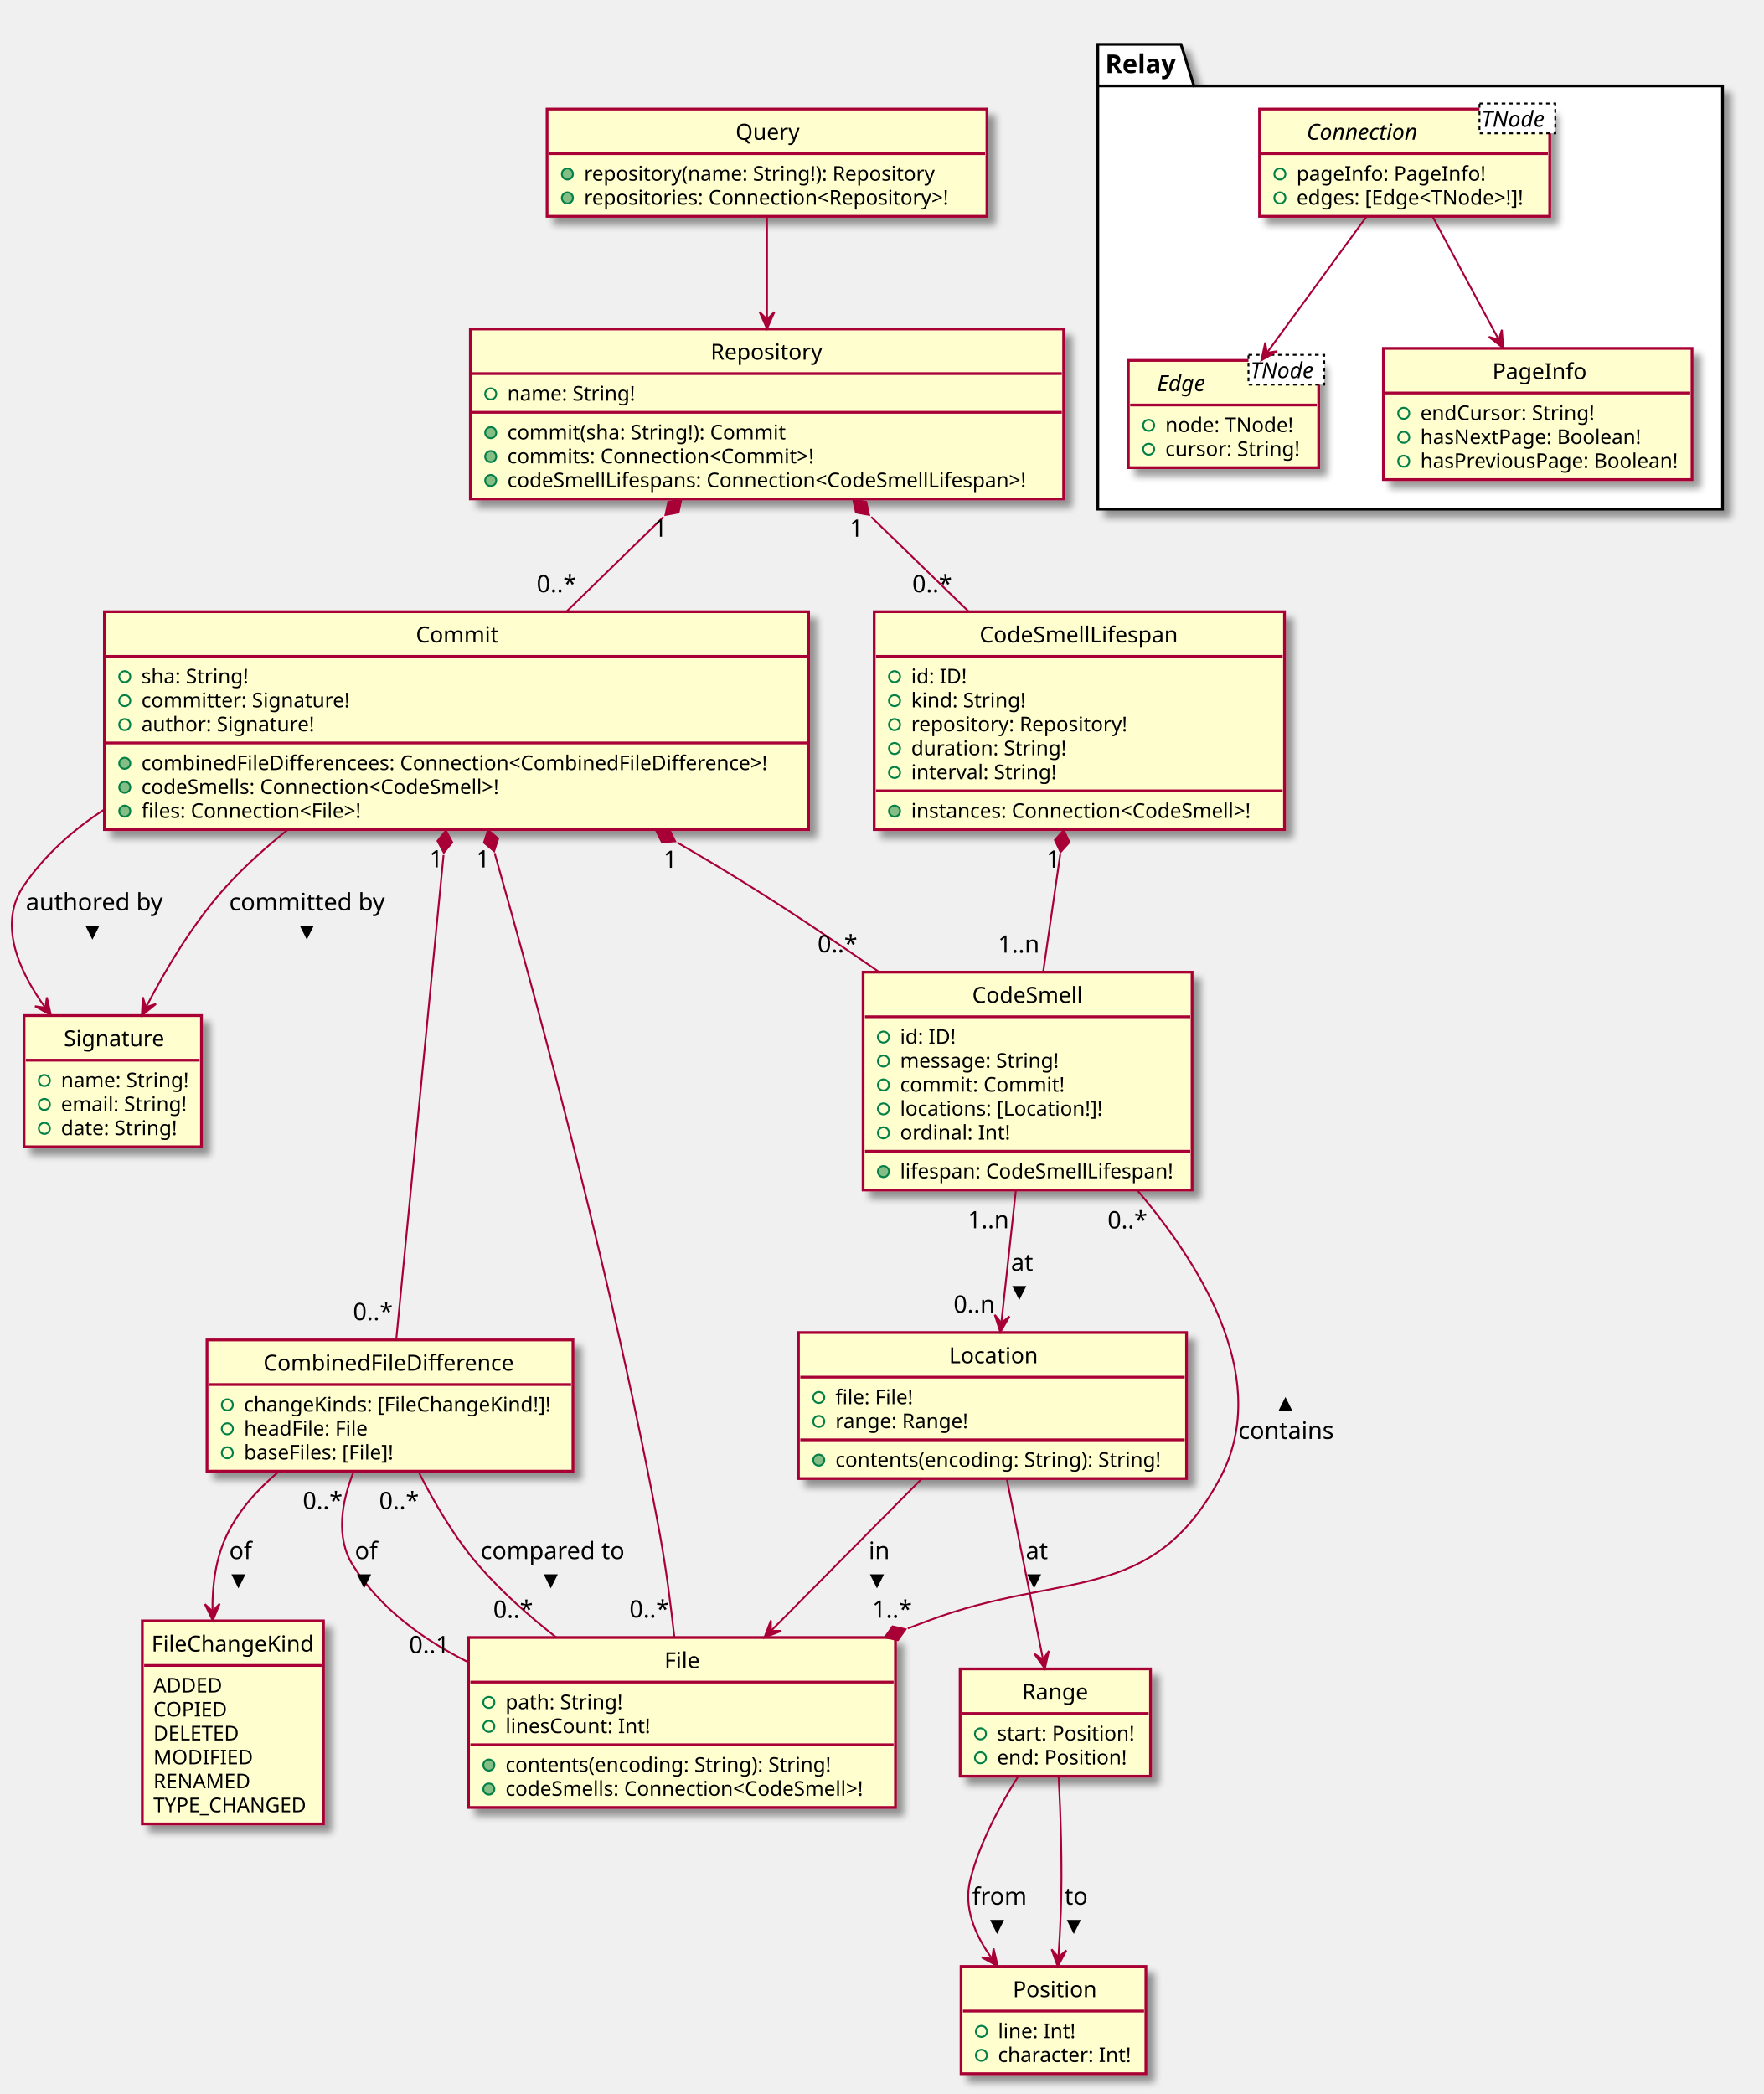
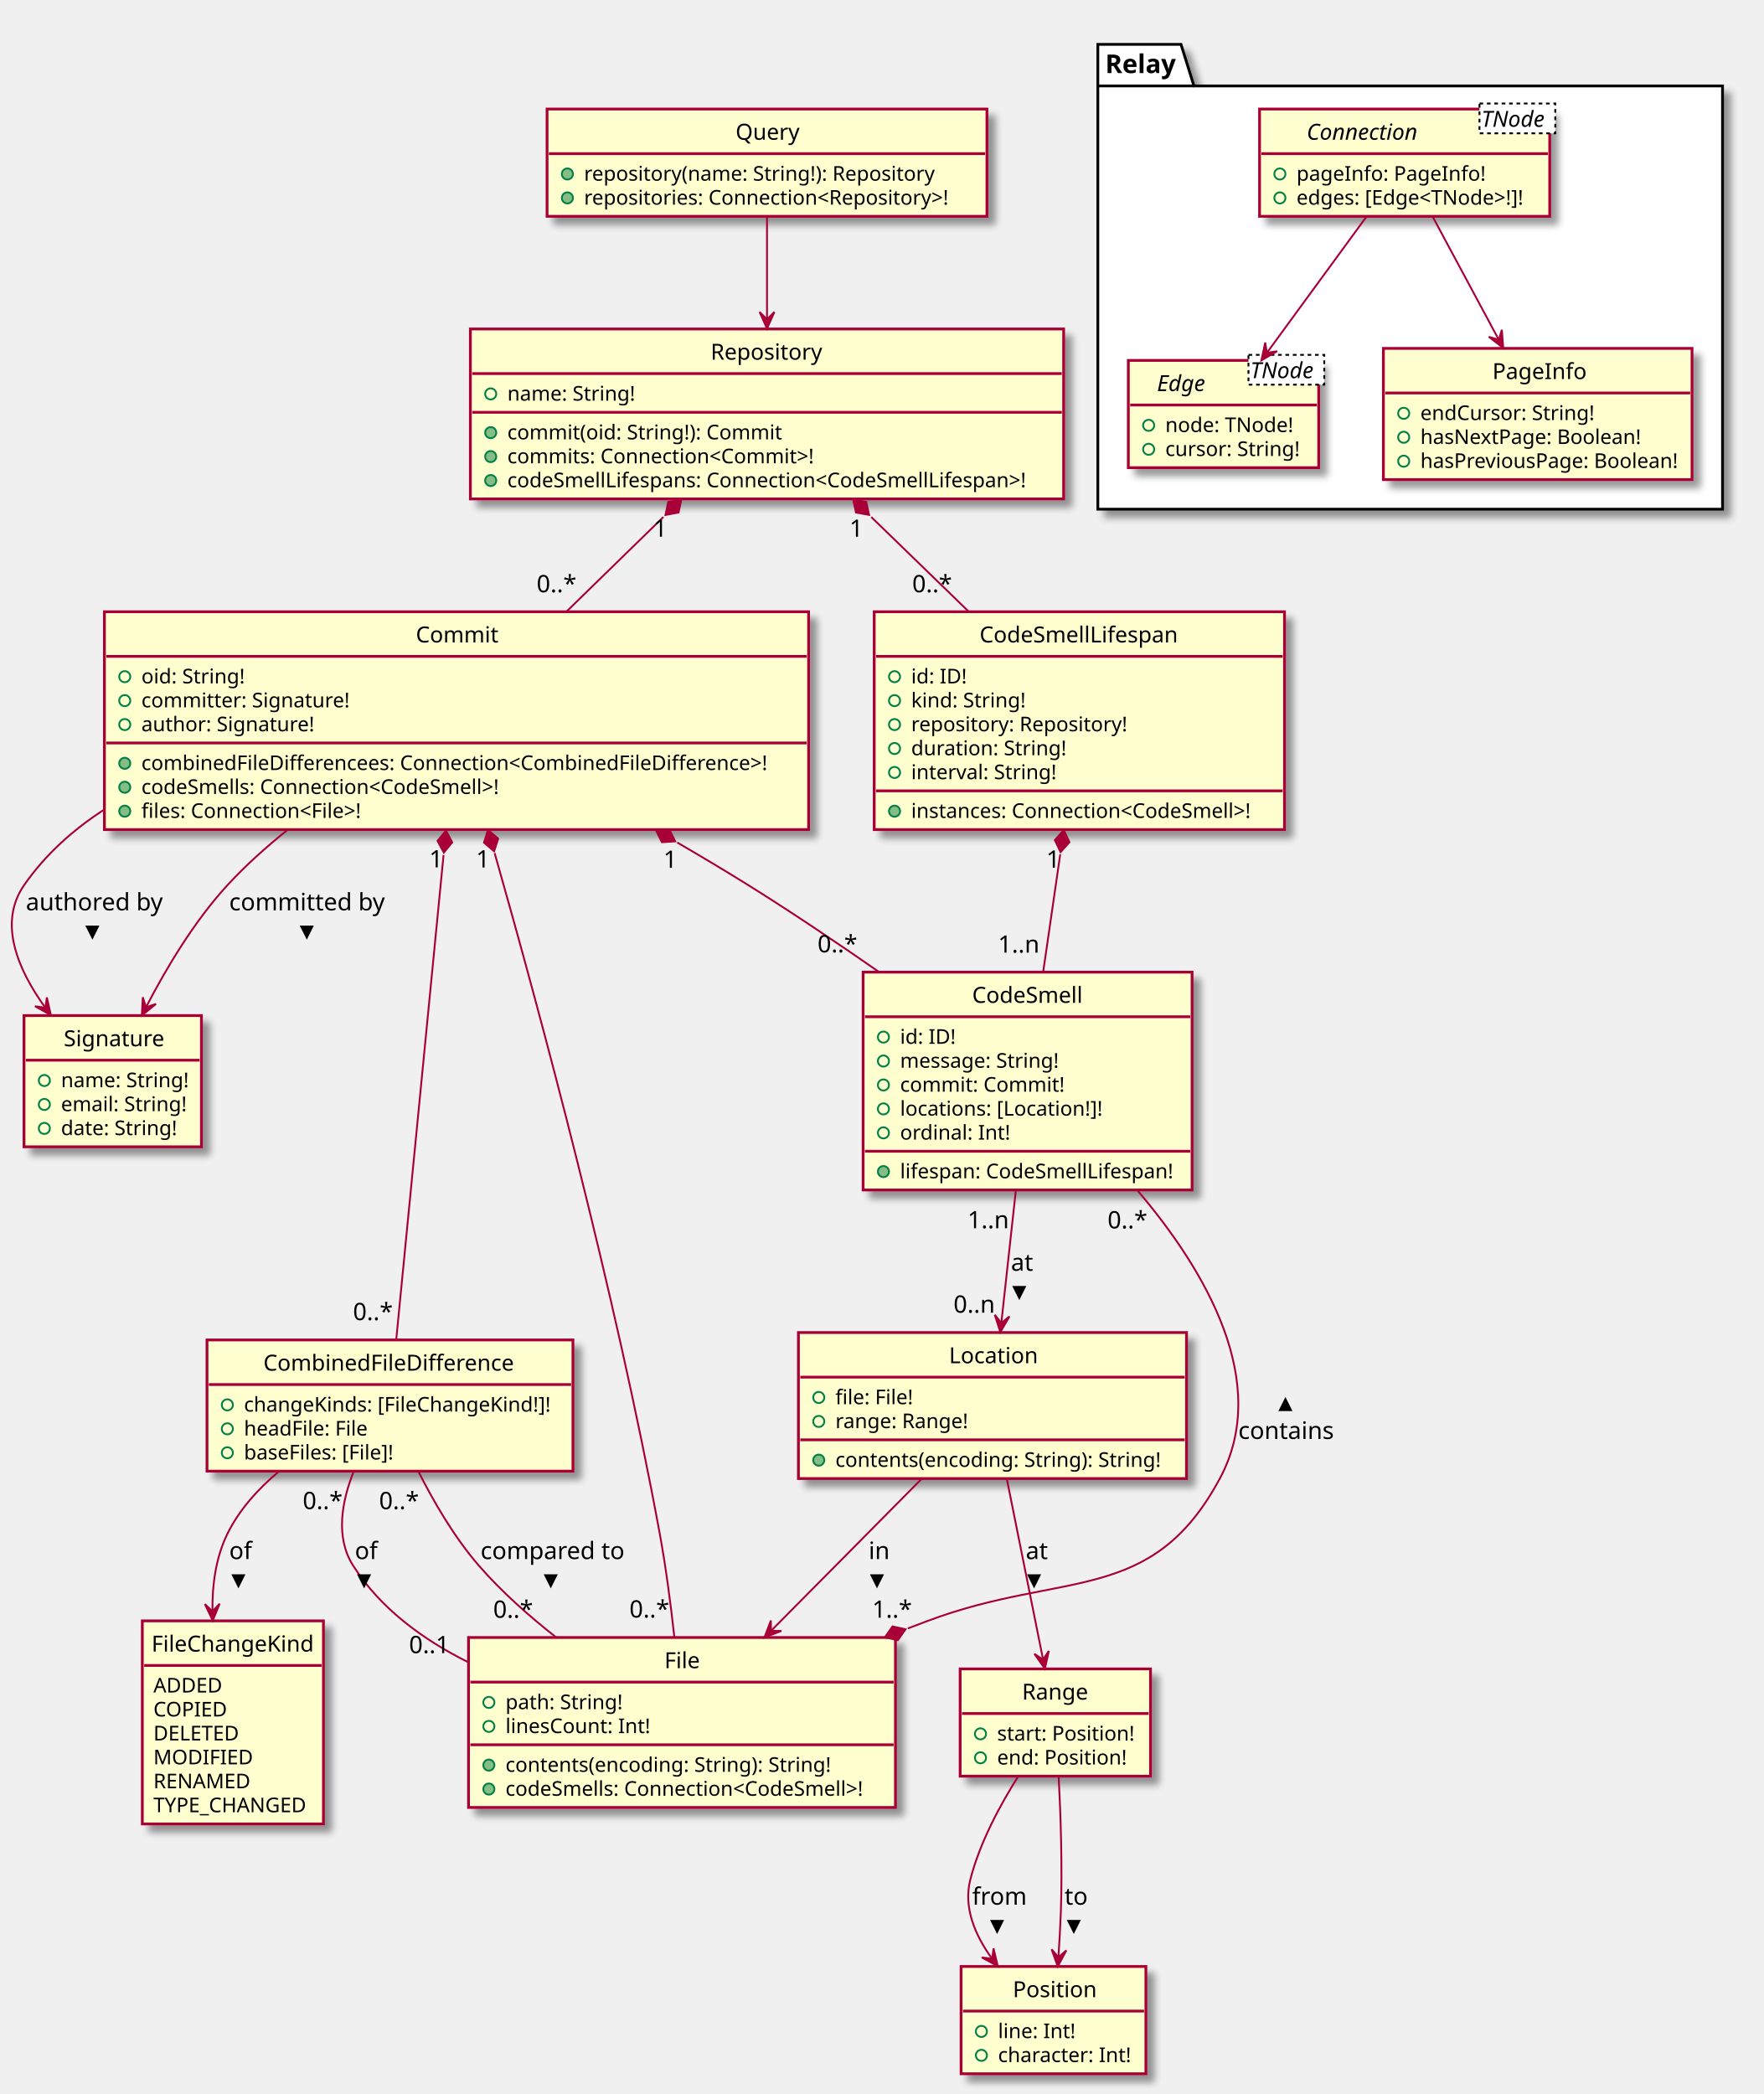
<svg xmlns="http://www.w3.org/2000/svg" contentScriptType="application/ecmascript" contentStyleType="text/css" height="1133px" preserveAspectRatio="none" style="width:954px;height:1133px;" version="1.1" viewBox="0 0 954 1133" width="954px" zoomAndPan="magnify">
  <defs>
-     <filter height="300%" id="f19q4npowmkt09" width="300%" x="-1" y="-1">
+     <filter height="300%" id="fb0h6rec721nn" width="300%" x="-1" y="-1">
      <feGaussianBlur result="blurOut" stdDeviation="2.0" />
      <feColorMatrix in="blurOut" result="blurOut2" type="matrix" values="0 0 0 0 0 0 0 0 0 0 0 0 0 0 0 0 0 0 .4 0" />
      <feOffset dx="4.0" dy="4.0" in="blurOut2" result="blurOut3" />
      <feBlend in="SourceGraphic" in2="blurOut3" mode="normal" />
    </filter>
  </defs>
  <g>
-     <polygon fill="#FFFFFF" filter="url(#f19q4npowmkt09)" points="594,24,639,24,646,46.488,932,46.488,932,275.5,594,275.5,594,24" style="stroke: #000000; stroke-width: 1.5;" />
+     <polygon fill="#FFFFFF" filter="url(#fb0h6rec721nn)" points="594,24,639,24,646,46.488,932,46.488,932,275.5,594,275.5,594,24" style="stroke: #000000; stroke-width: 1.5;" />
    <line style="stroke: #000000; stroke-width: 1.5;" x1="594" x2="646" y1="46.488" y2="46.488" />
    <text fill="#000000" font-family="sans-serif" font-size="14" font-weight="bold" lengthAdjust="spacingAndGlyphs" textLength="39" x="598" y="39.535">Relay</text>
-     <rect fill="#FEFECE" filter="url(#f19q4npowmkt09)" height="58.043" id="Relay.Connection" style="stroke: #A80036; stroke-width: 1.5;" width="157" x="681.5" y="59" />
+     <rect fill="#FEFECE" filter="url(#fb0h6rec721nn)" height="58.043" id="Relay.Connection" style="stroke: #A80036; stroke-width: 1.5;" width="157" x="681.5" y="59" />
    <text fill="#000000" font-family="sans-serif" font-size="12" font-style="italic" lengthAdjust="spacingAndGlyphs" textLength="63" x="707" y="75.602">Connection</text>
    <rect fill="#FFFFFF" height="16.133" style="stroke: #000000; stroke-width: 1.0; stroke-dasharray: 2.0,2.0;" width="41" x="800.5" y="56" />
    <text fill="#000000" font-family="sans-serif" font-size="12" font-style="italic" lengthAdjust="spacingAndGlyphs" textLength="39" x="801.5" y="68.602">TNode</text>
    <line style="stroke: #A80036; stroke-width: 1.5;" x1="682.5" x2="837.5" y1="83.133" y2="83.133" />
    <ellipse cx="692.5" cy="94.133" fill="none" rx="3" ry="3" style="stroke: #038048; stroke-width: 1.0;" />
    <text fill="#000000" font-family="sans-serif" font-size="11" lengthAdjust="spacingAndGlyphs" textLength="102" x="701.5" y="97.768">pageInfo: PageInfo!</text>
    <ellipse cx="692.5" cy="107.088" fill="none" rx="3" ry="3" style="stroke: #038048; stroke-width: 1.0;" />
    <text fill="#000000" font-family="sans-serif" font-size="11" lengthAdjust="spacingAndGlyphs" textLength="131" x="701.5" y="110.723">edges: [Edge&lt;TNode&gt;!]!</text>
-     <rect fill="#FEFECE" filter="url(#f19q4npowmkt09)" height="58.043" id="Relay.Edge" style="stroke: #A80036; stroke-width: 1.5;" width="103" x="610.5" y="195" />
+     <rect fill="#FEFECE" filter="url(#fb0h6rec721nn)" height="58.043" id="Relay.Edge" style="stroke: #A80036; stroke-width: 1.5;" width="103" x="610.5" y="195" />
    <text fill="#000000" font-family="sans-serif" font-size="12" font-style="italic" lengthAdjust="spacingAndGlyphs" textLength="29" x="626" y="211.602">Edge</text>
    <rect fill="#FFFFFF" height="16.133" style="stroke: #000000; stroke-width: 1.0; stroke-dasharray: 2.0,2.0;" width="41" x="675.5" y="192" />
    <text fill="#000000" font-family="sans-serif" font-size="12" font-style="italic" lengthAdjust="spacingAndGlyphs" textLength="39" x="676.5" y="204.602">TNode</text>
    <line style="stroke: #A80036; stroke-width: 1.5;" x1="611.5" x2="712.5" y1="219.133" y2="219.133" />
    <ellipse cx="621.5" cy="230.133" fill="none" rx="3" ry="3" style="stroke: #038048; stroke-width: 1.0;" />
    <text fill="#000000" font-family="sans-serif" font-size="11" lengthAdjust="spacingAndGlyphs" textLength="71" x="630.5" y="233.768">node: TNode!</text>
    <ellipse cx="621.5" cy="243.088" fill="none" rx="3" ry="3" style="stroke: #038048; stroke-width: 1.0;" />
    <text fill="#000000" font-family="sans-serif" font-size="11" lengthAdjust="spacingAndGlyphs" textLength="77" x="630.5" y="246.723">cursor: String!</text>
-     <rect fill="#FEFECE" filter="url(#f19q4npowmkt09)" height="70.998" id="Relay.PageInfo" style="stroke: #A80036; stroke-width: 1.5;" width="167" x="748.5" y="188.5" />
+     <rect fill="#FEFECE" filter="url(#fb0h6rec721nn)" height="70.998" id="Relay.PageInfo" style="stroke: #A80036; stroke-width: 1.5;" width="167" x="748.5" y="188.5" />
    <text fill="#000000" font-family="sans-serif" font-size="12" lengthAdjust="spacingAndGlyphs" textLength="49" x="807.5" y="205.102">PageInfo</text>
    <line style="stroke: #A80036; stroke-width: 1.5;" x1="749.5" x2="914.5" y1="212.633" y2="212.633" />
    <ellipse cx="759.5" cy="223.633" fill="none" rx="3" ry="3" style="stroke: #038048; stroke-width: 1.0;" />
    <text fill="#000000" font-family="sans-serif" font-size="11" lengthAdjust="spacingAndGlyphs" textLength="99" x="768.5" y="227.268">endCursor: String!</text>
    <ellipse cx="759.5" cy="236.588" fill="none" rx="3" ry="3" style="stroke: #038048; stroke-width: 1.0;" />
    <text fill="#000000" font-family="sans-serif" font-size="11" lengthAdjust="spacingAndGlyphs" textLength="120" x="768.5" y="240.223">hasNextPage: Boolean!</text>
    <ellipse cx="759.5" cy="249.543" fill="none" rx="3" ry="3" style="stroke: #038048; stroke-width: 1.0;" />
    <text fill="#000000" font-family="sans-serif" font-size="11" lengthAdjust="spacingAndGlyphs" textLength="141" x="768.5" y="253.178">hasPreviousPage: Boolean!</text>
-     <rect fill="#FEFECE" filter="url(#f19q4npowmkt09)" height="58.043" id="Query" style="stroke: #A80036; stroke-width: 1.5;" width="238" x="296" y="59" />
+     <rect fill="#FEFECE" filter="url(#fb0h6rec721nn)" height="58.043" id="Query" style="stroke: #A80036; stroke-width: 1.5;" width="238" x="296" y="59" />
    <text fill="#000000" font-family="sans-serif" font-size="12" lengthAdjust="spacingAndGlyphs" textLength="34" x="398" y="75.602">Query</text>
    <line style="stroke: #A80036; stroke-width: 1.5;" x1="297" x2="533" y1="83.133" y2="83.133" />
    <ellipse cx="307" cy="94.133" fill="#84BE84" rx="3" ry="3" style="stroke: #038048; stroke-width: 1.0;" />
    <text fill="#000000" font-family="sans-serif" font-size="11" lengthAdjust="spacingAndGlyphs" textLength="198" x="316" y="97.768">repository(name: String!): Repository</text>
    <ellipse cx="307" cy="107.088" fill="#84BE84" rx="3" ry="3" style="stroke: #038048; stroke-width: 1.0;" />
    <text fill="#000000" font-family="sans-serif" font-size="11" lengthAdjust="spacingAndGlyphs" textLength="212" x="316" y="110.723">repositories: Connection&lt;Repository&gt;!</text>
-     <rect fill="#FEFECE" filter="url(#f19q4npowmkt09)" height="91.953" id="Repository" style="stroke: #A80036; stroke-width: 1.5;" width="321" x="254.5" y="178" />
+     <rect fill="#FEFECE" filter="url(#fb0h6rec721nn)" height="91.953" id="Repository" style="stroke: #A80036; stroke-width: 1.5;" width="321" x="254.5" y="178" />
    <text fill="#000000" font-family="sans-serif" font-size="12" lengthAdjust="spacingAndGlyphs" textLength="61" x="384.5" y="194.602">Repository</text>
    <line style="stroke: #A80036; stroke-width: 1.5;" x1="255.5" x2="574.5" y1="202.133" y2="202.133" />
    <ellipse cx="265.5" cy="213.133" fill="none" rx="3" ry="3" style="stroke: #038048; stroke-width: 1.0;" />
    <text fill="#000000" font-family="sans-serif" font-size="11" lengthAdjust="spacingAndGlyphs" textLength="70" x="274.5" y="216.768">name: String!</text>
    <line style="stroke: #A80036; stroke-width: 1.5;" x1="255.5" x2="574.5" y1="223.088" y2="223.088" />
    <ellipse cx="265.5" cy="234.088" fill="#84BE84" rx="3" ry="3" style="stroke: #038048; stroke-width: 1.0;" />
-     <text fill="#000000" font-family="sans-serif" font-size="11" lengthAdjust="spacingAndGlyphs" textLength="156" x="274.5" y="237.723">commit(sha: String!): Commit</text>
+     <text fill="#000000" font-family="sans-serif" font-size="11" lengthAdjust="spacingAndGlyphs" textLength="154" x="274.5" y="237.723">commit(oid: String!): Commit</text>
    <ellipse cx="265.5" cy="247.043" fill="#84BE84" rx="3" ry="3" style="stroke: #038048; stroke-width: 1.0;" />
    <text fill="#000000" font-family="sans-serif" font-size="11" lengthAdjust="spacingAndGlyphs" textLength="177" x="274.5" y="250.678">commits: Connection&lt;Commit&gt;!</text>
    <ellipse cx="265.5" cy="259.998" fill="#84BE84" rx="3" ry="3" style="stroke: #038048; stroke-width: 1.0;" />
    <text fill="#000000" font-family="sans-serif" font-size="11" lengthAdjust="spacingAndGlyphs" textLength="295" x="274.5" y="263.633">codeSmellLifespans: Connection&lt;CodeSmellLifespan&gt;!</text>
-     <rect fill="#FEFECE" filter="url(#f19q4npowmkt09)" height="117.863" id="Commit" style="stroke: #A80036; stroke-width: 1.5;" width="381" x="56.5" y="331" />
+     <rect fill="#FEFECE" filter="url(#fb0h6rec721nn)" height="117.863" id="Commit" style="stroke: #A80036; stroke-width: 1.5;" width="381" x="56.5" y="331" />
    <text fill="#000000" font-family="sans-serif" font-size="12" lengthAdjust="spacingAndGlyphs" textLength="44" x="225" y="347.602">Commit</text>
    <line style="stroke: #A80036; stroke-width: 1.5;" x1="57.5" x2="436.5" y1="355.133" y2="355.133" />
    <ellipse cx="67.5" cy="366.133" fill="none" rx="3" ry="3" style="stroke: #038048; stroke-width: 1.0;" />
-     <text fill="#000000" font-family="sans-serif" font-size="11" lengthAdjust="spacingAndGlyphs" textLength="60" x="76.5" y="369.768">sha: String!</text>
+     <text fill="#000000" font-family="sans-serif" font-size="11" lengthAdjust="spacingAndGlyphs" textLength="58" x="76.5" y="369.768">oid: String!</text>
    <ellipse cx="67.5" cy="379.088" fill="none" rx="3" ry="3" style="stroke: #038048; stroke-width: 1.0;" />
    <text fill="#000000" font-family="sans-serif" font-size="11" lengthAdjust="spacingAndGlyphs" textLength="115" x="76.5" y="382.723">committer: Signature!</text>
    <ellipse cx="67.5" cy="392.043" fill="none" rx="3" ry="3" style="stroke: #038048; stroke-width: 1.0;" />
    <text fill="#000000" font-family="sans-serif" font-size="11" lengthAdjust="spacingAndGlyphs" textLength="96" x="76.5" y="395.678">author: Signature!</text>
    <line style="stroke: #A80036; stroke-width: 1.5;" x1="57.5" x2="436.5" y1="401.998" y2="401.998" />
    <ellipse cx="67.5" cy="412.998" fill="#84BE84" rx="3" ry="3" style="stroke: #038048; stroke-width: 1.0;" />
    <text fill="#000000" font-family="sans-serif" font-size="11" lengthAdjust="spacingAndGlyphs" textLength="355" x="76.5" y="416.633">combinedFileDifferencees: Connection&lt;CombinedFileDifference&gt;!</text>
    <ellipse cx="67.5" cy="425.953" fill="#84BE84" rx="3" ry="3" style="stroke: #038048; stroke-width: 1.0;" />
    <text fill="#000000" font-family="sans-serif" font-size="11" lengthAdjust="spacingAndGlyphs" textLength="205" x="76.5" y="429.588">codeSmells: Connection&lt;CodeSmell&gt;!</text>
    <ellipse cx="67.5" cy="438.908" fill="#84BE84" rx="3" ry="3" style="stroke: #038048; stroke-width: 1.0;" />
    <text fill="#000000" font-family="sans-serif" font-size="11" lengthAdjust="spacingAndGlyphs" textLength="129" x="76.5" y="442.543">files: Connection&lt;File&gt;!</text>
-     <rect fill="#FEFECE" filter="url(#f19q4npowmkt09)" height="117.863" id="CodeSmellLifespan" style="stroke: #A80036; stroke-width: 1.5;" width="222" x="473" y="331" />
+     <rect fill="#FEFECE" filter="url(#fb0h6rec721nn)" height="117.863" id="CodeSmellLifespan" style="stroke: #A80036; stroke-width: 1.5;" width="222" x="473" y="331" />
    <text fill="#000000" font-family="sans-serif" font-size="12" lengthAdjust="spacingAndGlyphs" textLength="108" x="530" y="347.602">CodeSmellLifespan</text>
    <line style="stroke: #A80036; stroke-width: 1.5;" x1="474" x2="694" y1="355.133" y2="355.133" />
    <ellipse cx="484" cy="366.133" fill="none" rx="3" ry="3" style="stroke: #038048; stroke-width: 1.0;" />
    <text fill="#000000" font-family="sans-serif" font-size="11" lengthAdjust="spacingAndGlyphs" textLength="30" x="493" y="369.768">id: ID!</text>
    <ellipse cx="484" cy="379.088" fill="none" rx="3" ry="3" style="stroke: #038048; stroke-width: 1.0;" />
    <text fill="#000000" font-family="sans-serif" font-size="11" lengthAdjust="spacingAndGlyphs" textLength="64" x="493" y="382.723">kind: String!</text>
    <ellipse cx="484" cy="392.043" fill="none" rx="3" ry="3" style="stroke: #038048; stroke-width: 1.0;" />
    <text fill="#000000" font-family="sans-serif" font-size="11" lengthAdjust="spacingAndGlyphs" textLength="123" x="493" y="395.678">repository: Repository!</text>
    <ellipse cx="484" cy="404.998" fill="none" rx="3" ry="3" style="stroke: #038048; stroke-width: 1.0;" />
    <text fill="#000000" font-family="sans-serif" font-size="11" lengthAdjust="spacingAndGlyphs" textLength="87" x="493" y="408.633">duration: String!</text>
    <ellipse cx="484" cy="417.953" fill="none" rx="3" ry="3" style="stroke: #038048; stroke-width: 1.0;" />
    <text fill="#000000" font-family="sans-serif" font-size="11" lengthAdjust="spacingAndGlyphs" textLength="81" x="493" y="421.588">interval: String!</text>
    <line style="stroke: #A80036; stroke-width: 1.5;" x1="474" x2="694" y1="427.908" y2="427.908" />
    <ellipse cx="484" cy="438.908" fill="#84BE84" rx="3" ry="3" style="stroke: #038048; stroke-width: 1.0;" />
    <text fill="#000000" font-family="sans-serif" font-size="11" lengthAdjust="spacingAndGlyphs" textLength="196" x="493" y="442.543">instances: Connection&lt;CodeSmell&gt;!</text>
-     <rect fill="#FEFECE" filter="url(#f19q4npowmkt09)" height="70.998" id="Signature" style="stroke: #A80036; stroke-width: 1.5;" width="96" x="13" y="549.5" />
+     <rect fill="#FEFECE" filter="url(#fb0h6rec721nn)" height="70.998" id="Signature" style="stroke: #A80036; stroke-width: 1.5;" width="96" x="13" y="549.5" />
    <text fill="#000000" font-family="sans-serif" font-size="12" lengthAdjust="spacingAndGlyphs" textLength="53" x="34.5" y="566.102">Signature</text>
    <line style="stroke: #A80036; stroke-width: 1.5;" x1="14" x2="108" y1="573.633" y2="573.633" />
    <ellipse cx="24" cy="584.633" fill="none" rx="3" ry="3" style="stroke: #038048; stroke-width: 1.0;" />
    <text fill="#000000" font-family="sans-serif" font-size="11" lengthAdjust="spacingAndGlyphs" textLength="70" x="33" y="588.268">name: String!</text>
    <ellipse cx="24" cy="597.588" fill="none" rx="3" ry="3" style="stroke: #038048; stroke-width: 1.0;" />
    <text fill="#000000" font-family="sans-serif" font-size="11" lengthAdjust="spacingAndGlyphs" textLength="69" x="33" y="601.223">email: String!</text>
    <ellipse cx="24" cy="610.543" fill="none" rx="3" ry="3" style="stroke: #038048; stroke-width: 1.0;" />
    <text fill="#000000" font-family="sans-serif" font-size="11" lengthAdjust="spacingAndGlyphs" textLength="64" x="33" y="614.178">date: String!</text>
-     <rect fill="#FEFECE" filter="url(#f19q4npowmkt09)" height="117.863" id="CodeSmell" style="stroke: #A80036; stroke-width: 1.5;" width="178" x="467" y="526" />
+     <rect fill="#FEFECE" filter="url(#fb0h6rec721nn)" height="117.863" id="CodeSmell" style="stroke: #A80036; stroke-width: 1.5;" width="178" x="467" y="526" />
    <text fill="#000000" font-family="sans-serif" font-size="12" lengthAdjust="spacingAndGlyphs" textLength="60" x="526" y="542.602">CodeSmell</text>
    <line style="stroke: #A80036; stroke-width: 1.5;" x1="468" x2="644" y1="550.133" y2="550.133" />
    <ellipse cx="478" cy="561.133" fill="none" rx="3" ry="3" style="stroke: #038048; stroke-width: 1.0;" />
    <text fill="#000000" font-family="sans-serif" font-size="11" lengthAdjust="spacingAndGlyphs" textLength="30" x="487" y="564.768">id: ID!</text>
    <ellipse cx="478" cy="574.088" fill="none" rx="3" ry="3" style="stroke: #038048; stroke-width: 1.0;" />
    <text fill="#000000" font-family="sans-serif" font-size="11" lengthAdjust="spacingAndGlyphs" textLength="88" x="487" y="577.723">message: String!</text>
    <ellipse cx="478" cy="587.043" fill="none" rx="3" ry="3" style="stroke: #038048; stroke-width: 1.0;" />
    <text fill="#000000" font-family="sans-serif" font-size="11" lengthAdjust="spacingAndGlyphs" textLength="91" x="487" y="590.678">commit: Commit!</text>
    <ellipse cx="478" cy="599.998" fill="none" rx="3" ry="3" style="stroke: #038048; stroke-width: 1.0;" />
    <text fill="#000000" font-family="sans-serif" font-size="11" lengthAdjust="spacingAndGlyphs" textLength="115" x="487" y="603.633">locations: [Location!]!</text>
    <ellipse cx="478" cy="612.953" fill="none" rx="3" ry="3" style="stroke: #038048; stroke-width: 1.0;" />
    <text fill="#000000" font-family="sans-serif" font-size="11" lengthAdjust="spacingAndGlyphs" textLength="61" x="487" y="616.588">ordinal: Int!</text>
    <line style="stroke: #A80036; stroke-width: 1.5;" x1="468" x2="644" y1="622.908" y2="622.908" />
    <ellipse cx="478" cy="633.908" fill="#84BE84" rx="3" ry="3" style="stroke: #038048; stroke-width: 1.0;" />
    <text fill="#000000" font-family="sans-serif" font-size="11" lengthAdjust="spacingAndGlyphs" textLength="152" x="487" y="637.543">lifespan: CodeSmellLifespan!</text>
-     <rect fill="#FEFECE" filter="url(#f19q4npowmkt09)" height="91.953" id="File" style="stroke: #A80036; stroke-width: 1.5;" width="231" x="253.5" y="886" />
+     <rect fill="#FEFECE" filter="url(#fb0h6rec721nn)" height="91.953" id="File" style="stroke: #A80036; stroke-width: 1.5;" width="231" x="253.5" y="886" />
    <text fill="#000000" font-family="sans-serif" font-size="12" lengthAdjust="spacingAndGlyphs" textLength="19" x="359.5" y="902.602">File</text>
    <line style="stroke: #A80036; stroke-width: 1.5;" x1="254.5" x2="483.5" y1="910.133" y2="910.133" />
    <ellipse cx="264.5" cy="921.133" fill="none" rx="3" ry="3" style="stroke: #038048; stroke-width: 1.0;" />
    <text fill="#000000" font-family="sans-serif" font-size="11" lengthAdjust="spacingAndGlyphs" textLength="65" x="273.5" y="924.768">path: String!</text>
    <ellipse cx="264.5" cy="934.088" fill="none" rx="3" ry="3" style="stroke: #038048; stroke-width: 1.0;" />
    <text fill="#000000" font-family="sans-serif" font-size="11" lengthAdjust="spacingAndGlyphs" textLength="81" x="273.5" y="937.723">linesCount: Int!</text>
    <line style="stroke: #A80036; stroke-width: 1.5;" x1="254.5" x2="483.5" y1="944.043" y2="944.043" />
    <ellipse cx="264.5" cy="955.043" fill="#84BE84" rx="3" ry="3" style="stroke: #038048; stroke-width: 1.0;" />
    <text fill="#000000" font-family="sans-serif" font-size="11" lengthAdjust="spacingAndGlyphs" textLength="184" x="273.5" y="958.678">contents(encoding: String): String!</text>
    <ellipse cx="264.5" cy="967.998" fill="#84BE84" rx="3" ry="3" style="stroke: #038048; stroke-width: 1.0;" />
    <text fill="#000000" font-family="sans-serif" font-size="11" lengthAdjust="spacingAndGlyphs" textLength="205" x="273.5" y="971.633">codeSmells: Connection&lt;CodeSmell&gt;!</text>
-     <rect fill="#FEFECE" filter="url(#f19q4npowmkt09)" height="70.998" id="CombinedFileDifference" style="stroke: #A80036; stroke-width: 1.5;" width="198" x="112" y="725" />
+     <rect fill="#FEFECE" filter="url(#fb0h6rec721nn)" height="70.998" id="CombinedFileDifference" style="stroke: #A80036; stroke-width: 1.5;" width="198" x="112" y="725" />
    <text fill="#000000" font-family="sans-serif" font-size="12" lengthAdjust="spacingAndGlyphs" textLength="137" x="142.5" y="741.602">CombinedFileDifference</text>
    <line style="stroke: #A80036; stroke-width: 1.5;" x1="113" x2="309" y1="749.133" y2="749.133" />
    <ellipse cx="123" cy="760.133" fill="none" rx="3" ry="3" style="stroke: #038048; stroke-width: 1.0;" />
    <text fill="#000000" font-family="sans-serif" font-size="11" lengthAdjust="spacingAndGlyphs" textLength="172" x="132" y="763.768">changeKinds: [FileChangeKind!]!</text>
    <ellipse cx="123" cy="773.088" fill="none" rx="3" ry="3" style="stroke: #038048; stroke-width: 1.0;" />
    <text fill="#000000" font-family="sans-serif" font-size="11" lengthAdjust="spacingAndGlyphs" textLength="68" x="132" y="776.723">headFile: File</text>
    <ellipse cx="123" cy="786.043" fill="none" rx="3" ry="3" style="stroke: #038048; stroke-width: 1.0;" />
    <text fill="#000000" font-family="sans-serif" font-size="11" lengthAdjust="spacingAndGlyphs" textLength="84" x="132" y="789.678">baseFiles: [File]!</text>
-     <rect fill="#FEFECE" filter="url(#f19q4npowmkt09)" height="109.863" id="FileChangeKind" style="stroke: #A80036; stroke-width: 1.5;" width="98" x="77" y="877" />
+     <rect fill="#FEFECE" filter="url(#fb0h6rec721nn)" height="109.863" id="FileChangeKind" style="stroke: #A80036; stroke-width: 1.5;" width="98" x="77" y="877" />
    <text fill="#000000" font-family="sans-serif" font-size="12" lengthAdjust="spacingAndGlyphs" textLength="88" x="82" y="893.602">FileChangeKind</text>
    <line style="stroke: #A80036; stroke-width: 1.5;" x1="78" x2="174" y1="901.133" y2="901.133" />
    <text fill="#000000" font-family="sans-serif" font-size="11" lengthAdjust="spacingAndGlyphs" textLength="38" x="83" y="915.768">ADDED</text>
    <text fill="#000000" font-family="sans-serif" font-size="11" lengthAdjust="spacingAndGlyphs" textLength="40" x="83" y="928.723">COPIED</text>
    <text fill="#000000" font-family="sans-serif" font-size="11" lengthAdjust="spacingAndGlyphs" textLength="47" x="83" y="941.678">DELETED</text>
    <text fill="#000000" font-family="sans-serif" font-size="11" lengthAdjust="spacingAndGlyphs" textLength="52" x="83" y="954.633">MODIFIED</text>
    <text fill="#000000" font-family="sans-serif" font-size="11" lengthAdjust="spacingAndGlyphs" textLength="52" x="83" y="967.588">RENAMED</text>
    <text fill="#000000" font-family="sans-serif" font-size="11" lengthAdjust="spacingAndGlyphs" textLength="86" x="83" y="980.543">TYPE_CHANGED</text>
-     <rect fill="#FEFECE" filter="url(#f19q4npowmkt09)" height="78.998" id="Location" style="stroke: #A80036; stroke-width: 1.5;" width="210" x="432" y="721" />
+     <rect fill="#FEFECE" filter="url(#fb0h6rec721nn)" height="78.998" id="Location" style="stroke: #A80036; stroke-width: 1.5;" width="210" x="432" y="721" />
    <text fill="#000000" font-family="sans-serif" font-size="12" lengthAdjust="spacingAndGlyphs" textLength="47" x="513.5" y="737.602">Location</text>
    <line style="stroke: #A80036; stroke-width: 1.5;" x1="433" x2="641" y1="745.133" y2="745.133" />
    <ellipse cx="443" cy="756.133" fill="none" rx="3" ry="3" style="stroke: #038048; stroke-width: 1.0;" />
    <text fill="#000000" font-family="sans-serif" font-size="11" lengthAdjust="spacingAndGlyphs" textLength="43" x="452" y="759.768">file: File!</text>
    <ellipse cx="443" cy="769.088" fill="none" rx="3" ry="3" style="stroke: #038048; stroke-width: 1.0;" />
    <text fill="#000000" font-family="sans-serif" font-size="11" lengthAdjust="spacingAndGlyphs" textLength="73" x="452" y="772.723">range: Range!</text>
    <line style="stroke: #A80036; stroke-width: 1.5;" x1="433" x2="641" y1="779.043" y2="779.043" />
    <ellipse cx="443" cy="790.043" fill="#84BE84" rx="3" ry="3" style="stroke: #038048; stroke-width: 1.0;" />
    <text fill="#000000" font-family="sans-serif" font-size="11" lengthAdjust="spacingAndGlyphs" textLength="184" x="452" y="793.678">contents(encoding: String): String!</text>
-     <rect fill="#FEFECE" filter="url(#f19q4npowmkt09)" height="58.043" id="Range" style="stroke: #A80036; stroke-width: 1.5;" width="103" x="519.5" y="903" />
+     <rect fill="#FEFECE" filter="url(#fb0h6rec721nn)" height="58.043" id="Range" style="stroke: #A80036; stroke-width: 1.5;" width="103" x="519.5" y="903" />
    <text fill="#000000" font-family="sans-serif" font-size="12" lengthAdjust="spacingAndGlyphs" textLength="36" x="553" y="919.602">Range</text>
    <line style="stroke: #A80036; stroke-width: 1.5;" x1="520.5" x2="621.5" y1="927.133" y2="927.133" />
    <ellipse cx="530.5" cy="938.133" fill="none" rx="3" ry="3" style="stroke: #038048; stroke-width: 1.0;" />
    <text fill="#000000" font-family="sans-serif" font-size="11" lengthAdjust="spacingAndGlyphs" textLength="77" x="539.5" y="941.768">start: Position!</text>
    <ellipse cx="530.5" cy="951.088" fill="none" rx="3" ry="3" style="stroke: #038048; stroke-width: 1.0;" />
    <text fill="#000000" font-family="sans-serif" font-size="11" lengthAdjust="spacingAndGlyphs" textLength="72" x="539.5" y="954.723">end: Position!</text>
-     <rect fill="#FEFECE" filter="url(#f19q4npowmkt09)" height="58.043" id="Position" style="stroke: #A80036; stroke-width: 1.5;" width="100" x="520" y="1064" />
+     <rect fill="#FEFECE" filter="url(#fb0h6rec721nn)" height="58.043" id="Position" style="stroke: #A80036; stroke-width: 1.5;" width="100" x="520" y="1064" />
    <text fill="#000000" font-family="sans-serif" font-size="12" lengthAdjust="spacingAndGlyphs" textLength="44" x="548" y="1080.602">Position</text>
    <line style="stroke: #A80036; stroke-width: 1.5;" x1="521" x2="619" y1="1088.133" y2="1088.133" />
    <ellipse cx="531" cy="1099.133" fill="none" rx="3" ry="3" style="stroke: #038048; stroke-width: 1.0;" />
    <text fill="#000000" font-family="sans-serif" font-size="11" lengthAdjust="spacingAndGlyphs" textLength="42" x="540" y="1102.768">line: Int!</text>
    <ellipse cx="531" cy="1112.088" fill="none" rx="3" ry="3" style="stroke: #038048; stroke-width: 1.0;" />
    <text fill="#000000" font-family="sans-serif" font-size="11" lengthAdjust="spacingAndGlyphs" textLength="74" x="540" y="1115.723">character: Int!</text>
    <path d="M415,117.09 C415,133.15 415,153.79 415,172.56 " fill="none" id="Query-&gt;Repository" style="stroke: #A80036; stroke-width: 1.0;" />
    <polygon fill="#A80036" points="415,177.81,419,168.81,415,172.81,411,168.81,415,177.81" style="stroke: #A80036; stroke-width: 1.0;" />
    <path d="M358.94,279.73 C342.07,296.19 323.51,314.3 306.44,330.97 " fill="none" id="Repository&lt;-Commit" style="stroke: #A80036; stroke-width: 1.0;" />
    <polygon fill="#A80036" points="368.64,270.25,361.553,271.582,360.056,278.636,367.144,277.304,368.64,270.25" style="stroke: #A80036; stroke-width: 1.0;" />
    <text fill="#000000" font-family="sans-serif" font-size="13" lengthAdjust="spacingAndGlyphs" textLength="8" x="353.558" y="290.402">1</text>
    <text fill="#000000" font-family="sans-serif" font-size="13" lengthAdjust="spacingAndGlyphs" textLength="22" x="290.344" y="320.457">0..*</text>
    <path d="M471.39,279.73 C488.35,296.19 507.02,314.3 524.2,330.97 " fill="none" id="Repository&lt;-CodeSmellLifespan" style="stroke: #A80036; stroke-width: 1.0;" />
    <polygon fill="#A80036" points="461.62,270.25,463.138,277.299,470.23,278.609,468.711,271.56,461.62,270.25" style="stroke: #A80036; stroke-width: 1.0;" />
    <text fill="#000000" font-family="sans-serif" font-size="13" lengthAdjust="spacingAndGlyphs" textLength="8" x="459.613" y="290.402">1</text>
    <text fill="#000000" font-family="sans-serif" font-size="13" lengthAdjust="spacingAndGlyphs" textLength="22" x="493.571" y="320.457">0..*</text>
    <path d="M155.56,449.05 C143.95,458.34 132.73,468.41 123,479 C105.15,498.41 89.99,523.8 79.13,544.74 " fill="none" id="Commit-&gt;Signature" style="stroke: #A80036; stroke-width: 1.0;" />
    <polygon fill="#A80036" points="76.74,549.42,84.39,543.217,79.01,544.965,77.263,539.585,76.74,549.42" style="stroke: #A80036; stroke-width: 1.0;" />
    <text fill="#000000" font-family="sans-serif" font-size="13" lengthAdjust="spacingAndGlyphs" textLength="87" x="124" y="492.568">committed by</text>
    <polygon fill="#000000" points="163,501.31,166,507.31,169,501.31,163,501.31" style="stroke: #000000; stroke-width: 1.0;" />
    <path d="M56.43,438.01 C39.52,448.94 24.48,462.41 13,479 C-1.12,499.39 9.63,524.61 24.5,545.21 " fill="none" id="Commit-&gt;Signature-1" style="stroke: #A80036; stroke-width: 1.0;" />
    <polygon fill="#A80036" points="27.52,549.27,25.358,539.661,24.536,545.258,18.939,544.436,27.52,549.27" style="stroke: #A80036; stroke-width: 1.0;" />
    <text fill="#000000" font-family="sans-serif" font-size="13" lengthAdjust="spacingAndGlyphs" textLength="75" x="14" y="492.568">authored by</text>
    <polygon fill="#000000" points="47,501.31,50,507.31,53,501.31,47,501.31" style="stroke: #000000; stroke-width: 1.0;" />
    <path d="M366.44,455.86 C379.56,463.48 392.63,471.29 405,479 C428.29,493.54 452.98,510.16 475.49,525.82 " fill="none" id="Commit&lt;-CodeSmell" style="stroke: #A80036; stroke-width: 1.0;" />
    <polygon fill="#A80036" points="354.92,449.23,358.126,455.689,365.321,455.215,362.115,448.755,354.92,449.23" style="stroke: #A80036; stroke-width: 1.0;" />
    <text fill="#000000" font-family="sans-serif" font-size="13" lengthAdjust="spacingAndGlyphs" textLength="8" x="358.936" y="469.54">1</text>
    <text fill="#000000" font-family="sans-serif" font-size="13" lengthAdjust="spacingAndGlyphs" textLength="22" x="442.337" y="515.289">0..*</text>
    <path d="M267.63,461.57 C292.16,547.8 332.81,698.48 357,830 C360.33,848.15 362.95,868.31 364.87,885.82 " fill="none" id="Commit&lt;-File" style="stroke: #A80036; stroke-width: 1.0;" />
    <polygon fill="#A80036" points="264.06,449.06,261.862,455.928,267.357,460.598,269.554,453.73,264.06,449.06" style="stroke: #A80036; stroke-width: 1.0;" />
    <text fill="#000000" font-family="sans-serif" font-size="13" lengthAdjust="spacingAndGlyphs" textLength="8" x="257.57" y="469.35">1</text>
    <text fill="#000000" font-family="sans-serif" font-size="13" lengthAdjust="spacingAndGlyphs" textLength="22" x="340.553" y="875.196">0..*</text>
    <path d="M240,462.6 C232.3,541.41 220.24,664.84 214.4,724.67 " fill="none" id="Commit&lt;-CombinedFileDifference" style="stroke: #A80036; stroke-width: 1.0;" />
    <polygon fill="#A80036" points="241.29,449.39,236.729,454.975,240.13,461.334,244.691,455.749,241.29,449.39" style="stroke: #A80036; stroke-width: 1.0;" />
    <text fill="#000000" font-family="sans-serif" font-size="13" lengthAdjust="spacingAndGlyphs" textLength="8" x="232.228" y="469.299">1</text>
    <text fill="#000000" font-family="sans-serif" font-size="13" lengthAdjust="spacingAndGlyphs" textLength="22" x="190.999" y="714.278">0..*</text>
    <path d="M191.43,796 C184.86,812.45 181.37,831.81 191,847 C205.72,870.23 228.79,887.16 253.49,899.45 " fill="none" id="CombinedFileDifference-File" style="stroke: #A80036; stroke-width: 1.0;" />
    <text fill="#000000" font-family="sans-serif" font-size="13" lengthAdjust="spacingAndGlyphs" textLength="13" x="192" y="843.568">of</text>
    <polygon fill="#000000" points="194,852.311,197,858.311,200,852.311,194,852.311" style="stroke: #000000; stroke-width: 1.0;" />
    <text fill="#000000" font-family="sans-serif" font-size="13" lengthAdjust="spacingAndGlyphs" textLength="22" x="163.794" y="816.525">0..*</text>
    <text fill="#000000" font-family="sans-serif" font-size="13" lengthAdjust="spacingAndGlyphs" textLength="24" x="221.321" y="894.464">0..1</text>
    <path d="M226.32,796.03 C234.6,812.48 245.83,831.83 259,847 C271.21,861.06 286.11,874.31 300.95,885.94 " fill="none" id="CombinedFileDifference-File-1" style="stroke: #A80036; stroke-width: 1.0;" />
    <text fill="#000000" font-family="sans-serif" font-size="13" lengthAdjust="spacingAndGlyphs" textLength="79" x="260" y="843.568">compared to</text>
    <polygon fill="#000000" points="295,852.311,298,858.311,301,852.311,295,852.311" style="stroke: #000000; stroke-width: 1.0;" />
    <text fill="#000000" font-family="sans-serif" font-size="13" lengthAdjust="spacingAndGlyphs" textLength="22" x="205.117" y="816.561">0..*</text>
    <text fill="#000000" font-family="sans-serif" font-size="13" lengthAdjust="spacingAndGlyphs" textLength="22" x="266.846" y="875.334">0..*</text>
    <path d="M150.79,796.24 C139.57,805.67 129.37,816.95 123,830 C116.79,842.7 114.78,857.42 114.96,871.62 " fill="none" id="CombinedFileDifference-&gt;FileChangeKind" style="stroke: #A80036; stroke-width: 1.0;" />
    <polygon fill="#A80036" points="115.11,876.83,118.851,867.719,114.967,871.832,110.855,867.948,115.11,876.83" style="stroke: #A80036; stroke-width: 1.0;" />
    <text fill="#000000" font-family="sans-serif" font-size="13" lengthAdjust="spacingAndGlyphs" textLength="13" x="124" y="843.568">of</text>
    <polygon fill="#000000" points="126,852.311,129,858.311,132,852.311,126,852.311" style="stroke: #000000; stroke-width: 1.0;" />
    <path d="M549.62,644.26 C547.06,667.59 544.17,694.01 541.8,715.67 " fill="none" id="CodeSmell-&gt;Location" style="stroke: #A80036; stroke-width: 1.0;" />
    <polygon fill="#A80036" points="541.24,720.78,546.193,712.267,541.783,715.809,538.241,711.399,541.24,720.78" style="stroke: #A80036; stroke-width: 1.0;" />
    <text fill="#000000" font-family="sans-serif" font-size="13" lengthAdjust="spacingAndGlyphs" textLength="12" x="547" y="687.568">at</text>
    <polygon fill="#000000" points="548.5,696.311,551.5,702.311,554.5,696.311,548.5,696.311" style="stroke: #000000; stroke-width: 1.0;" />
    <text fill="#000000" font-family="sans-serif" font-size="13" lengthAdjust="spacingAndGlyphs" textLength="24" x="523.495" y="664.573">1..n</text>
    <text fill="#000000" font-family="sans-serif" font-size="13" lengthAdjust="spacingAndGlyphs" textLength="24" x="515.906" y="710.259">0..n</text>
    <path d="M498.45,800.39 C474.35,824.7 443.11,856.22 417.36,882.21 " fill="none" id="Location-&gt;File" style="stroke: #A80036; stroke-width: 1.0;" />
    <polygon fill="#A80036" points="413.6,886,422.778,882.427,417.121,882.45,417.098,876.793,413.6,886" style="stroke: #A80036; stroke-width: 1.0;" />
    <text fill="#000000" font-family="sans-serif" font-size="13" lengthAdjust="spacingAndGlyphs" textLength="12" x="470" y="843.568">in</text>
    <polygon fill="#000000" points="471.5,852.311,474.5,858.311,477.5,852.311,471.5,852.311" style="stroke: #000000; stroke-width: 1.0;" />
    <path d="M544.8,800.39 C550.7,829.83 558.73,869.84 564.34,897.79 " fill="none" id="Location-&gt;Range" style="stroke: #A80036; stroke-width: 1.0;" />
    <polygon fill="#A80036" points="565.35,902.87,567.502,893.259,564.367,897.968,559.658,894.832,565.35,902.87" style="stroke: #A80036; stroke-width: 1.0;" />
    <text fill="#000000" font-family="sans-serif" font-size="13" lengthAdjust="spacingAndGlyphs" textLength="12" x="555" y="843.568">at</text>
    <polygon fill="#000000" points="556.5,852.311,559.5,858.311,562.5,852.311,556.5,852.311" style="stroke: #000000; stroke-width: 1.0;" />
    <path d="M550.99,961.04 C541.06,976.69 530.11,997.03 525,1017 C521.14,1032.07 527.57,1047.08 536.68,1059.68 " fill="none" id="Range-&gt;Position" style="stroke: #A80036; stroke-width: 1.0;" />
    <polygon fill="#A80036" points="539.86,1063.85,537.583,1054.268,536.828,1059.874,531.222,1059.119,539.86,1063.85" style="stroke: #A80036; stroke-width: 1.0;" />
    <text fill="#000000" font-family="sans-serif" font-size="13" lengthAdjust="spacingAndGlyphs" textLength="30" x="526" y="1030.568">from</text>
    <polygon fill="#000000" points="536.5,1039.311,539.5,1045.311,542.5,1039.311,536.5,1039.311" style="stroke: #000000; stroke-width: 1.0;" />
    <path d="M572.81,961.3 C573.87,981.55 574.84,1009.46 574,1034 C573.72,1042.1 573.22,1050.83 572.67,1059 " fill="none" id="Range-&gt;Position-1" style="stroke: #A80036; stroke-width: 1.0;" />
    <polygon fill="#A80036" points="572.32,1063.99,576.953,1055.299,572.677,1059.003,568.973,1054.727,572.32,1063.99" style="stroke: #A80036; stroke-width: 1.0;" />
    <text fill="#000000" font-family="sans-serif" font-size="13" lengthAdjust="spacingAndGlyphs" textLength="13" x="576" y="1030.568">to</text>
    <polygon fill="#000000" points="578,1039.311,581,1045.311,584,1039.311,578,1039.311" style="stroke: #000000; stroke-width: 1.0;" />
    <path d="M573.65,462.3 C570.61,483.26 567.32,505.93 564.42,525.95 " fill="none" id="CodeSmellLifespan&lt;-CodeSmell" style="stroke: #A80036; stroke-width: 1.0;" />
    <polygon fill="#A80036" points="575.56,449.17,570.737,454.531,573.832,461.045,578.654,455.684,575.56,449.17" style="stroke: #A80036; stroke-width: 1.0;" />
    <text fill="#000000" font-family="sans-serif" font-size="13" lengthAdjust="spacingAndGlyphs" textLength="8" x="566.122" y="469.473">1</text>
    <text fill="#000000" font-family="sans-serif" font-size="13" lengthAdjust="spacingAndGlyphs" textLength="24" x="539.984" y="515.435">1..n</text>
    <path d="M491.21,881.09 C494.84,879.7 498.44,878.33 502,877 C575.14,849.56 623.02,868.81 660,800 C687.86,748.15 652.48,687.71 615.63,644.32 " fill="none" id="File&lt;-CodeSmell" style="stroke: #A80036; stroke-width: 1.0;" />
    <polygon fill="#A80036" points="478.77,885.89,485.809,887.456,489.962,881.561,482.923,879.995,478.77,885.89" style="stroke: #A80036; stroke-width: 1.0;" />
    <polygon fill="#000000" points="692.5,763,695.5,757,698.5,763,692.5,763" style="stroke: #000000; stroke-width: 1.0;" />
    <text fill="#000000" font-family="sans-serif" font-size="13" lengthAdjust="spacingAndGlyphs" textLength="54" x="670" y="778.568">contains</text>
    <text fill="#000000" font-family="sans-serif" font-size="13" lengthAdjust="spacingAndGlyphs" textLength="22" x="471.894" y="875.277">1..*</text>
    <text fill="#000000" font-family="sans-serif" font-size="13" lengthAdjust="spacingAndGlyphs" textLength="22" x="599.253" y="664.64">0..*</text>
    <path d="M739.45,117.09 C723.71,138.62 701.96,168.35 685.52,190.84 " fill="none" id="Relay.Connection-&gt;Relay.Edge" style="stroke: #A80036; stroke-width: 1.0;" />
    <polygon fill="#A80036" points="682.51,194.95,691.041,190.028,685.453,190.908,684.573,185.32,682.51,194.95" style="stroke: #A80036; stroke-width: 1.0;" />
    <path d="M775.09,117.09 C785.48,136.44 799.44,162.4 810.92,183.78 " fill="none" id="Relay.Connection-&gt;Relay.PageInfo" style="stroke: #A80036; stroke-width: 1.0;" />
    <polygon fill="#A80036" points="813.34,188.27,812.591,178.45,810.968,183.869,805.549,182.245,813.34,188.27" style="stroke: #A80036; stroke-width: 1.0;" />
  </g>
</svg>
